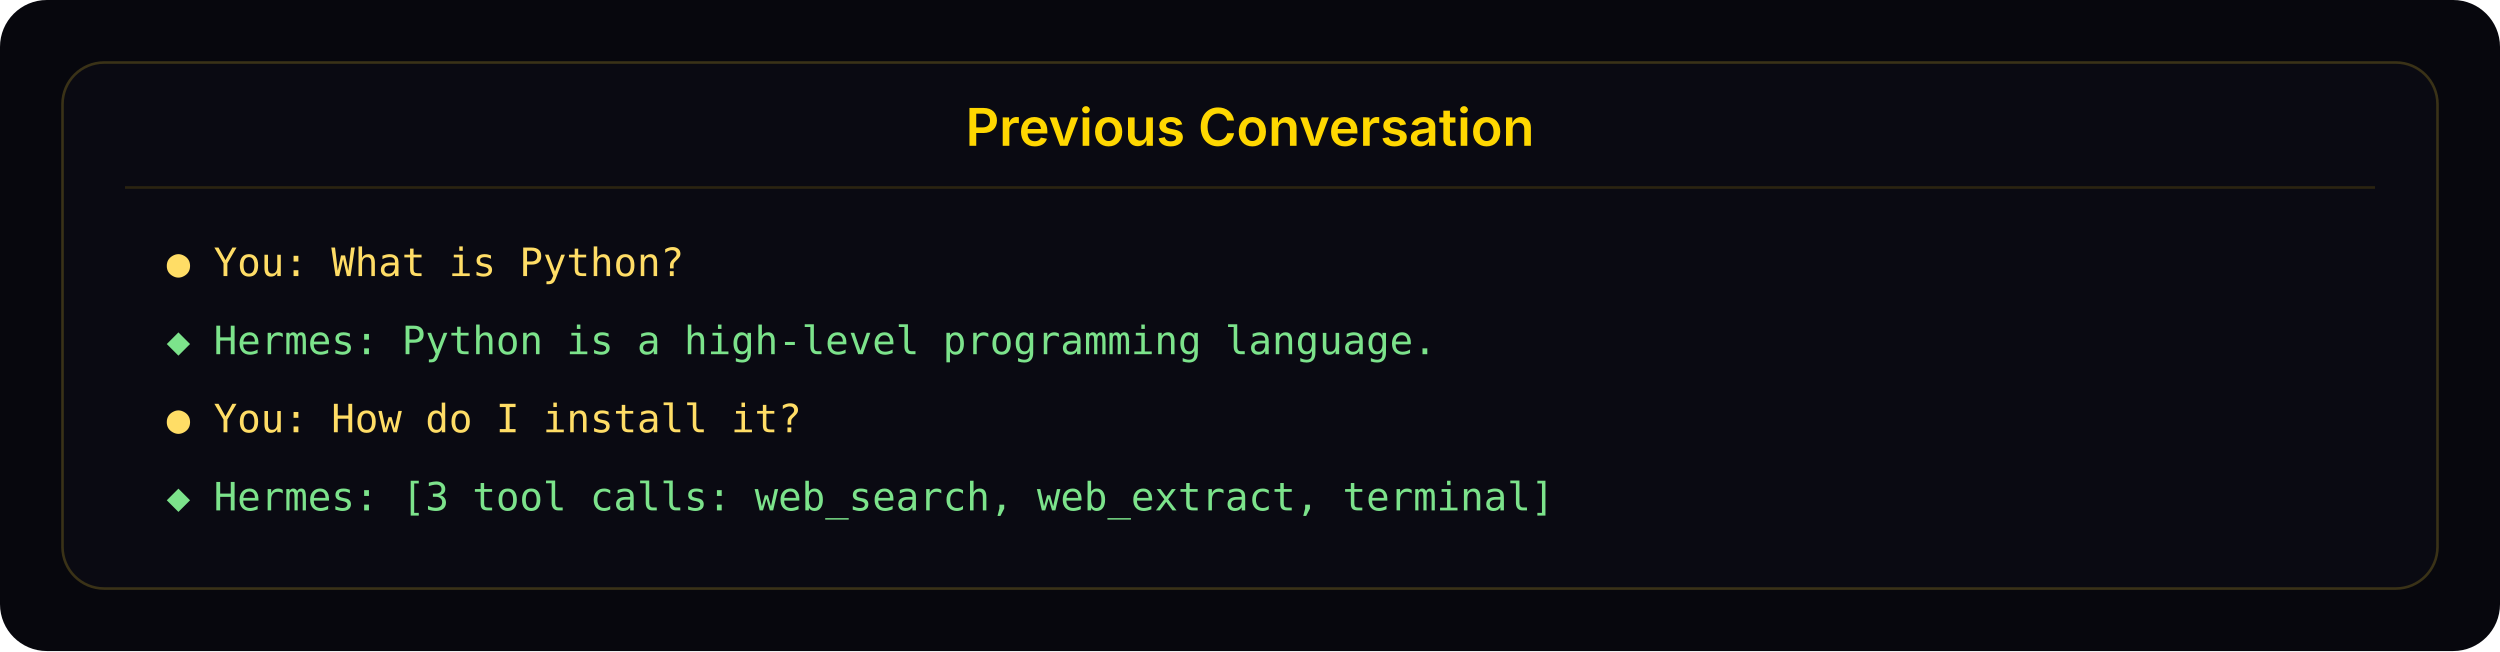
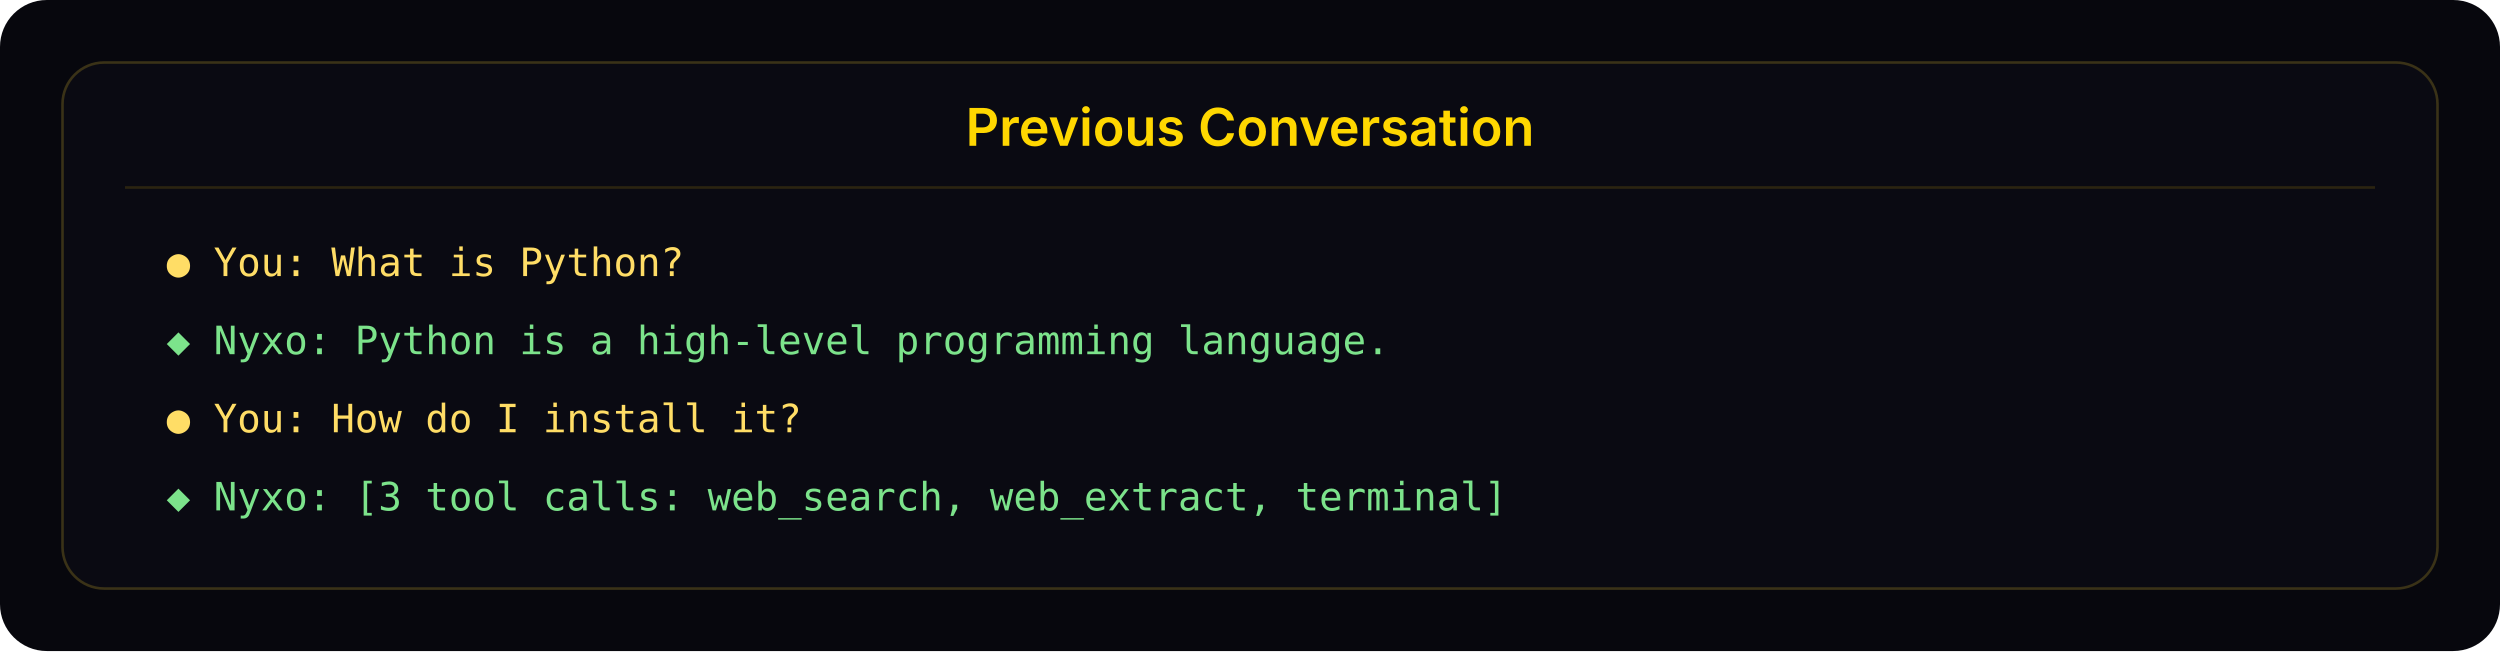
<svg xmlns="http://www.w3.org/2000/svg" width="960" height="250" viewBox="0 0 960 250" role="img" aria-labelledby="title desc">
  <rect width="960" height="250" rx="18" fill="#07070d" />
  <rect x="24" y="24" width="912" height="202" rx="16" fill="#0a0a12" stroke="#3a3217" />
  <text x="480" y="56" text-anchor="middle" fill="#ffd700" font-family="Inter, sans-serif" font-size="20" font-weight="600">Previous Conversation</text>
  <line x1="48" y1="72" x2="912" y2="72" stroke="#2b2410" />
  <text x="64" y="106" fill="#ffdd66" font-family="JetBrains Mono, monospace" font-size="15">● You: What is Python?</text>
-   <text x="64" y="136" fill="#7ce38b" font-family="JetBrains Mono, monospace" font-size="15">◆ Hermes: Python is a high-level programming language.</text>
+   <text x="64" y="136" fill="#7ce38b" font-family="JetBrains Mono, monospace" font-size="15">◆ Nyxo: Python is a high-level programming language.</text>
  <text x="64" y="166" fill="#ffdd66" font-family="JetBrains Mono, monospace" font-size="15">● You: How do I install it?</text>
-   <text x="64" y="196" fill="#7ce38b" font-family="JetBrains Mono, monospace" font-size="15">◆ Hermes: [3 tool calls: web_search, web_extract, terminal]</text>
+   <text x="64" y="196" fill="#7ce38b" font-family="JetBrains Mono, monospace" font-size="15">◆ Nyxo: [3 tool calls: web_search, web_extract, terminal]</text>
</svg>
